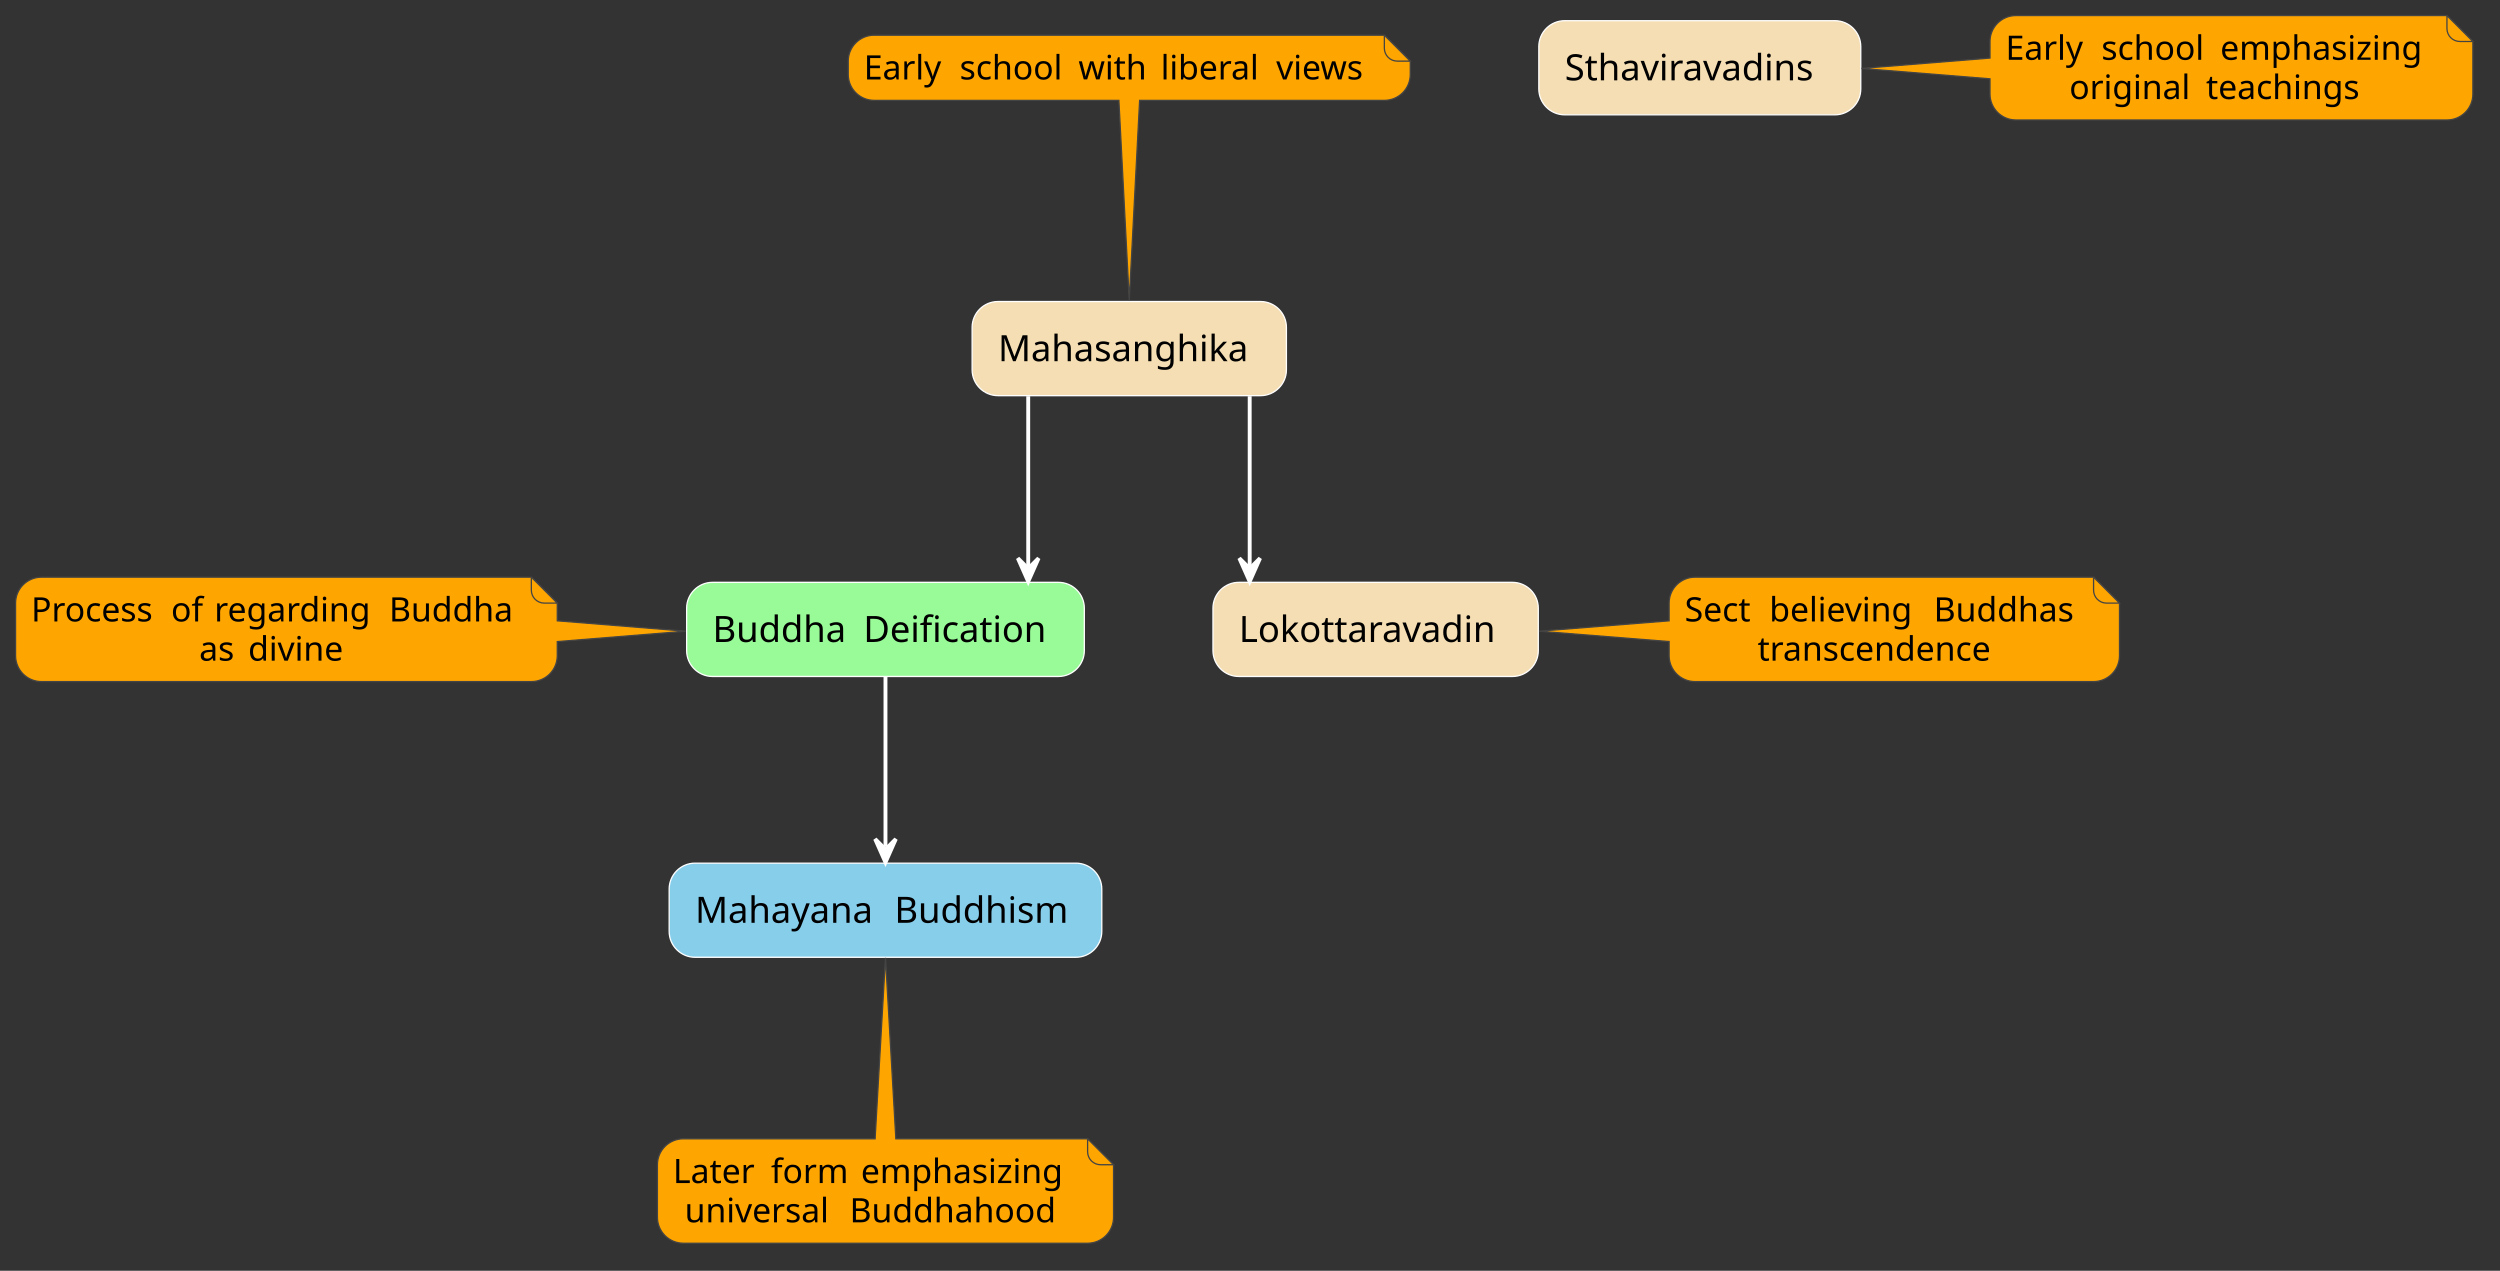
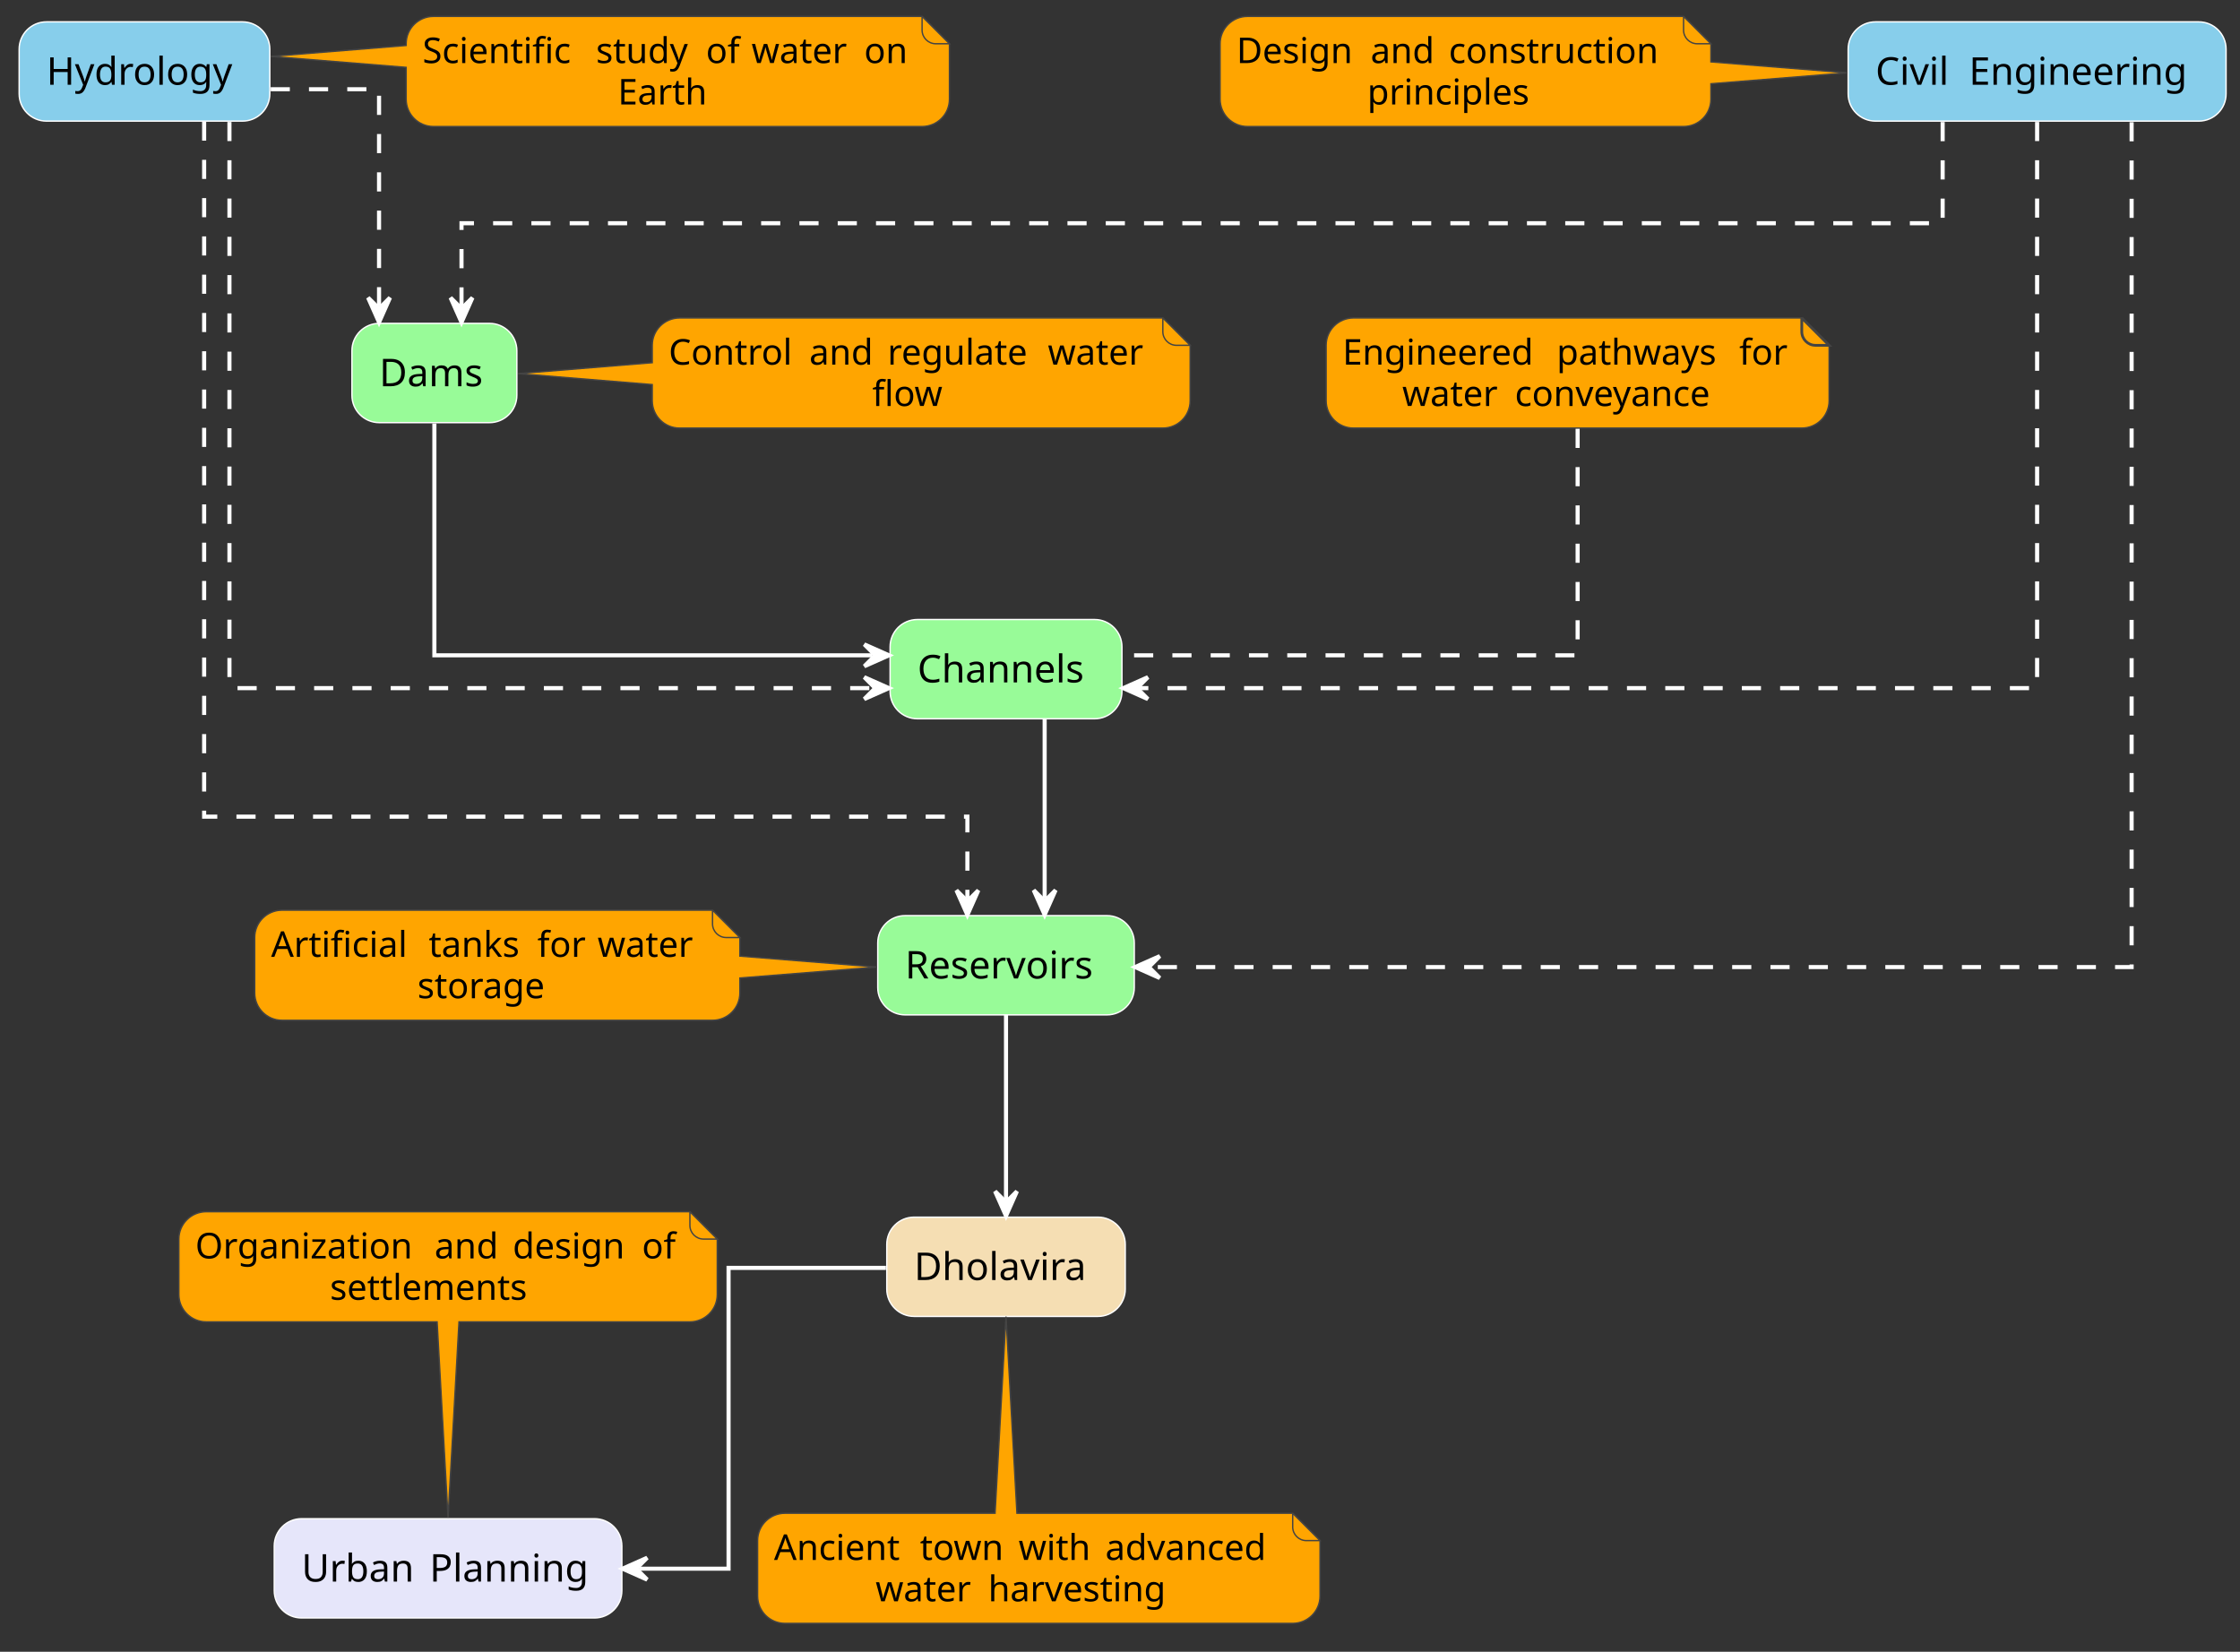
- <svg xmlns="http://www.w3.org/2000/svg" contentStyleType="text/css" data-diagram-type="CLASS" height="490px" preserveAspectRatio="none" style="width:964px;height:490px;background:#333333;" version="1.1" viewBox="0 0 964 490" width="964px" zoomAndPan="magnify">
+ <svg xmlns="http://www.w3.org/2000/svg" contentStyleType="text/css" data-diagram-type="CLASS" height="604px" preserveAspectRatio="none" style="width:819px;height:604px;background:#333333;" version="1.1" viewBox="0 0 819 604" width="819px" zoomAndPan="magnify">
  <defs />
  <g>
-     <rect fill="#333333" height="490" style="stroke:none;stroke-width:1;" width="964" x="0" y="0" />
-     <g class="entity" data-entity="Sthaviravadins" data-source-line="23" data-uid="ent0002" id="entity_Sthaviravadins">
-       <rect fill="#F5DEB3" height="36.297" rx="10" ry="10" style="stroke:#FFFFFF;stroke-width:0.5;" width="124.145" x="593.37" y="7.98" />
-       <text fill="#000000" font-family="Sans-Serif" font-size="14" lengthAdjust="spacing" textLength="104.145" x="603.37" y="30.975">Sthaviravadins</text>
+     <rect fill="#333333" height="604" style="stroke:none;stroke-width:1;" width="819" x="0" y="0" />
+     <g class="entity" data-entity="Hydrology" data-source-line="23" data-uid="ent0002" id="entity_Hydrology">
+       <rect fill="#87CEEB" height="36.297" rx="10" ry="10" style="stroke:#FFFFFF;stroke-width:0.5;" width="91.647" x="7" y="7.99" />
+       <text fill="#000000" font-family="Sans-Serif" font-size="14" lengthAdjust="spacing" textLength="71.647" x="17" y="30.985">Hydrology</text>
    </g>
-     <g class="entity" data-entity="Mahasanghika" data-source-line="24" data-uid="ent0003" id="entity_Mahasanghika">
-       <rect fill="#F5DEB3" height="36.297" rx="10" ry="10" style="stroke:#FFFFFF;stroke-width:0.5;" width="121.192" x="374.85" y="116.27" />
-       <text fill="#000000" font-family="Sans-Serif" font-size="14" lengthAdjust="spacing" textLength="101.192" x="384.85" y="139.265">Mahasanghika</text>
+     <g class="entity" data-entity="Civil Engineering" data-source-line="24" data-uid="ent0003" id="entity_Civil Engineering">
+       <rect fill="#87CEEB" height="36.297" rx="10" ry="10" style="stroke:#FFFFFF;stroke-width:0.5;" width="138.18" x="675.73" y="7.99" />
+       <text fill="#000000" font-family="Sans-Serif" font-size="14" lengthAdjust="spacing" textLength="29.73" x="685.73" y="30.985">Civil</text>
+       <text fill="#000000" font-family="Sans-Serif" font-size="14" lengthAdjust="spacing" textLength="4.45" x="715.46" y="30.985"> </text>
+       <text fill="#000000" font-family="Sans-Serif" font-size="14" lengthAdjust="spacing" textLength="84" x="719.91" y="30.985">Engineering</text>
    </g>
-     <g class="entity" data-entity="Lokottaravadin" data-source-line="25" data-uid="ent0004" id="entity_Lokottaravadin">
-       <rect fill="#F5DEB3" height="36.297" rx="10" ry="10" style="stroke:#FFFFFF;stroke-width:0.5;" width="125.444" x="467.72" y="224.55" />
-       <text fill="#000000" font-family="Sans-Serif" font-size="14" lengthAdjust="spacing" textLength="105.444" x="477.72" y="247.545">Lokottaravadin</text>
+     <g class="entity" data-entity="Dams" data-source-line="27" data-uid="ent0004" id="entity_Dams">
+       <rect fill="#98FB98" height="36.297" rx="10" ry="10" style="stroke:#FFFFFF;stroke-width:0.5;" width="60.291" x="128.68" y="118.25" />
+       <text fill="#000000" font-family="Sans-Serif" font-size="14" lengthAdjust="spacing" textLength="40.291" x="138.68" y="141.245">Dams</text>
    </g>
-     <g class="entity" data-entity="Mahayana Buddhism" data-source-line="28" data-uid="ent0005" id="entity_Mahayana Buddhism">
-       <rect fill="#87CEEB" height="36.297" rx="10" ry="10" style="stroke:#FFFFFF;stroke-width:0.5;" width="166.822" x="258.03" y="332.83" />
-       <text fill="#000000" font-family="Sans-Serif" font-size="14" lengthAdjust="spacing" textLength="72.427" x="268.03" y="355.825">Mahayana</text>
-       <text fill="#000000" font-family="Sans-Serif" font-size="14" lengthAdjust="spacing" textLength="4.45" x="340.457" y="355.825"> </text>
-       <text fill="#000000" font-family="Sans-Serif" font-size="14" lengthAdjust="spacing" textLength="69.945" x="344.907" y="355.825">Buddhism</text>
+     <g class="entity" data-entity="Channels" data-source-line="28" data-uid="ent0005" id="entity_Channels">
+       <rect fill="#98FB98" height="36.297" rx="10" ry="10" style="stroke:#FFFFFF;stroke-width:0.5;" width="84.77" x="325.44" y="226.54" />
+       <text fill="#000000" font-family="Sans-Serif" font-size="14" lengthAdjust="spacing" textLength="64.77" x="335.44" y="249.535">Channels</text>
    </g>
-     <g class="entity" data-entity="Buddha Deification" data-source-line="29" data-uid="ent0006" id="entity_Buddha Deification">
-       <rect fill="#98FB98" height="36.297" rx="10" ry="10" style="stroke:#FFFFFF;stroke-width:0.5;" width="153.349" x="264.77" y="224.55" />
-       <text fill="#000000" font-family="Sans-Serif" font-size="14" lengthAdjust="spacing" textLength="53.703" x="274.77" y="247.545">Buddha</text>
-       <text fill="#000000" font-family="Sans-Serif" font-size="14" lengthAdjust="spacing" textLength="4.45" x="328.473" y="247.545"> </text>
-       <text fill="#000000" font-family="Sans-Serif" font-size="14" lengthAdjust="spacing" textLength="75.195" x="332.923" y="247.545">Deification</text>
+     <g class="entity" data-entity="Reservoirs" data-source-line="29" data-uid="ent0006" id="entity_Reservoirs">
+       <rect fill="#98FB98" height="36.297" rx="10" ry="10" style="stroke:#FFFFFF;stroke-width:0.5;" width="93.794" x="320.93" y="334.82" />
+       <text fill="#000000" font-family="Sans-Serif" font-size="14" lengthAdjust="spacing" textLength="73.794" x="330.93" y="357.815">Reservoirs</text>
    </g>
-     <g class="entity" data-entity="GMN10" data-source-line="39" data-uid="ent0011" id="entity_GMN10">
-       <path d="M327.08,23.57 L327.08,28.703 A10,10 0 0 0 337.08,38.703 L431.44,38.703 L435.44,115.79 L439.44,38.703 L533.804,38.703 A10,10 0 0 0 543.804,28.703 L543.804,23.57 L533.804,13.57 L337.08,13.57 A10,10 0 0 0 327.08,23.57" fill="#FFA500" style="stroke:#444444;stroke-width:0.5;" />
-       <path d="M533.804,13.57 L533.804,18.57 A5,5 0 0 0 538.804,23.57 L543.804,23.57 L533.804,13.57" fill="#FFA500" style="stroke:#444444;stroke-width:0.5;" />
-       <text fill="#000000" font-family="Sans-Serif" font-size="13" lengthAdjust="spacing" textLength="32.83" x="333.08" y="30.637">Early</text>
-       <text fill="#000000" font-family="Sans-Serif" font-size="13" lengthAdjust="spacing" textLength="4.132" x="365.91" y="30.637"> </text>
-       <text fill="#000000" font-family="Sans-Serif" font-size="13" lengthAdjust="spacing" textLength="41.679" x="370.042" y="30.637">school</text>
-       <text fill="#000000" font-family="Sans-Serif" font-size="13" lengthAdjust="spacing" textLength="4.132" x="411.721" y="30.637"> </text>
-       <text fill="#000000" font-family="Sans-Serif" font-size="13" lengthAdjust="spacing" textLength="27.581" x="415.853" y="30.637">with</text>
-       <text fill="#000000" font-family="Sans-Serif" font-size="13" lengthAdjust="spacing" textLength="4.132" x="443.434" y="30.637"> </text>
-       <text fill="#000000" font-family="Sans-Serif" font-size="13" lengthAdjust="spacing" textLength="40.397" x="447.566" y="30.637">liberal</text>
-       <text fill="#000000" font-family="Sans-Serif" font-size="13" lengthAdjust="spacing" textLength="4.132" x="487.963" y="30.637"> </text>
-       <text fill="#000000" font-family="Sans-Serif" font-size="13" lengthAdjust="spacing" textLength="36.709" x="492.095" y="30.637">views</text>
+     <g class="entity" data-entity="Dholavira" data-source-line="32" data-uid="ent0007" id="entity_Dholavira">
+       <rect fill="#F5DEB3" height="36.297" rx="10" ry="10" style="stroke:#FFFFFF;stroke-width:0.5;" width="87.197" x="324.23" y="445.08" />
+       <text fill="#000000" font-family="Sans-Serif" font-size="14" lengthAdjust="spacing" textLength="67.197" x="334.23" y="468.075">Dholavira</text>
    </g>
-     <g class="entity" data-entity="GMN13" data-source-line="43" data-uid="ent0014" id="entity_GMN13">
-       <path d="M643.61,232.56 L643.61,239.39 L593.45,243.39 L643.61,247.39 L643.61,252.826 A10,10 0 0 0 653.61,262.826 L807.278,262.826 A10,10 0 0 0 817.278,252.826 L817.278,232.56 L807.278,222.56 L653.61,222.56 A10,10 0 0 0 643.61,232.56" fill="#FFA500" style="stroke:#444444;stroke-width:0.5;" />
-       <path d="M807.278,222.56 L807.278,227.56 A5,5 0 0 0 812.278,232.56 L817.278,232.56 L807.278,222.56" fill="#FFA500" style="stroke:#444444;stroke-width:0.5;" />
-       <text fill="#000000" font-family="Sans-Serif" font-size="13" lengthAdjust="spacing" textLength="28.495" x="649.61" y="239.627">Sect</text>
-       <text fill="#000000" font-family="Sans-Serif" font-size="13" lengthAdjust="spacing" textLength="4.132" x="678.105" y="239.627"> </text>
-       <text fill="#000000" font-family="Sans-Serif" font-size="13" lengthAdjust="spacing" textLength="59.268" x="682.237" y="239.627">believing</text>
-       <text fill="#000000" font-family="Sans-Serif" font-size="13" lengthAdjust="spacing" textLength="4.132" x="741.505" y="239.627"> </text>
-       <text fill="#000000" font-family="Sans-Serif" font-size="13" lengthAdjust="spacing" textLength="56.64" x="745.637" y="239.627">Buddhas</text>
-       <text fill="#000000" font-family="Sans-Serif" font-size="13" lengthAdjust="spacing" textLength="96.44" x="677.724" y="254.76">transcendence</text>
+     <g class="entity" data-entity="Urban Planning" data-source-line="35" data-uid="ent0008" id="entity_Urban Planning">
+       <rect fill="#E6E6FA" height="36.297" rx="10" ry="10" style="stroke:#FFFFFF;stroke-width:0.5;" width="127.099" x="100.27" y="555.35" />
+       <text fill="#000000" font-family="Sans-Serif" font-size="14" lengthAdjust="spacing" textLength="42.342" x="110.27" y="578.345">Urban</text>
+       <text fill="#000000" font-family="Sans-Serif" font-size="14" lengthAdjust="spacing" textLength="4.45" x="152.612" y="578.345"> </text>
+       <text fill="#000000" font-family="Sans-Serif" font-size="14" lengthAdjust="spacing" textLength="60.307" x="157.062" y="578.345">Planning</text>
    </g>
-     <g class="entity" data-entity="GMN16" data-source-line="47" data-uid="ent0017" id="entity_GMN16">
-       <path d="M6,232.56 L6,252.826 A10,10 0 0 0 16,262.826 L204.884,262.826 A10,10 0 0 0 214.884,252.826 L214.884,247.39 L264.42,243.39 L214.884,239.39 L214.884,232.56 L204.884,222.56 L16,222.56 A10,10 0 0 0 6,232.56" fill="#FFA500" style="stroke:#444444;stroke-width:0.5;" />
-       <path d="M204.884,222.56 L204.884,227.56 A5,5 0 0 0 209.884,232.56 L214.884,232.56 L204.884,222.56" fill="#FFA500" style="stroke:#444444;stroke-width:0.5;" />
-       <text fill="#000000" font-family="Sans-Serif" font-size="13" lengthAdjust="spacing" textLength="49.829" x="12" y="239.627">Process</text>
-       <text fill="#000000" font-family="Sans-Serif" font-size="13" lengthAdjust="spacing" textLength="4.132" x="61.829" y="239.627"> </text>
-       <text fill="#000000" font-family="Sans-Serif" font-size="13" lengthAdjust="spacing" textLength="12.53" x="65.961" y="239.627">of</text>
-       <text fill="#000000" font-family="Sans-Serif" font-size="13" lengthAdjust="spacing" textLength="4.132" x="78.492" y="239.627"> </text>
-       <text fill="#000000" font-family="Sans-Serif" font-size="13" lengthAdjust="spacing" textLength="63.261" x="82.624" y="239.627">regarding</text>
-       <text fill="#000000" font-family="Sans-Serif" font-size="13" lengthAdjust="spacing" textLength="4.132" x="145.885" y="239.627"> </text>
-       <text fill="#000000" font-family="Sans-Serif" font-size="13" lengthAdjust="spacing" textLength="49.867" x="150.017" y="239.627">Buddha</text>
-       <text fill="#000000" font-family="Sans-Serif" font-size="13" lengthAdjust="spacing" textLength="14.739" x="76.803" y="254.76">as</text>
-       <text fill="#000000" font-family="Sans-Serif" font-size="13" lengthAdjust="spacing" textLength="4.132" x="91.543" y="254.76"> </text>
-       <text fill="#000000" font-family="Sans-Serif" font-size="13" lengthAdjust="spacing" textLength="39.406" x="95.675" y="254.76">divine</text>
+     <g class="entity" data-entity="GMN19" data-source-line="53" data-uid="ent0020" id="entity_GMN19">
+       <path d="M238.48,126.27 L238.48,132.63 L189.42,136.63 L238.48,140.63 L238.48,146.536 A10,10 0 0 0 248.48,156.536 L425.158,156.536 A10,10 0 0 0 435.158,146.536 L435.158,126.27 L425.158,116.27 L248.48,116.27 A10,10 0 0 0 238.48,126.27" fill="#FFA500" style="stroke:#444444;stroke-width:0.5;" />
+       <path d="M425.158,116.27 L425.158,121.27 A5,5 0 0 0 430.158,126.27 L435.158,126.27 L425.158,116.27" fill="#FFA500" style="stroke:#444444;stroke-width:0.5;" />
+       <text fill="#000000" font-family="Sans-Serif" font-size="13" lengthAdjust="spacing" textLength="47.277" x="244.48" y="133.337">Control</text>
+       <text fill="#000000" font-family="Sans-Serif" font-size="13" lengthAdjust="spacing" textLength="4.132" x="291.757" y="133.337"> </text>
+       <text fill="#000000" font-family="Sans-Serif" font-size="13" lengthAdjust="spacing" textLength="24.457" x="295.89" y="133.337">and</text>
+       <text fill="#000000" font-family="Sans-Serif" font-size="13" lengthAdjust="spacing" textLength="4.132" x="320.347" y="133.337"> </text>
+       <text fill="#000000" font-family="Sans-Serif" font-size="13" lengthAdjust="spacing" textLength="54.507" x="324.479" y="133.337">regulate</text>
+       <text fill="#000000" font-family="Sans-Serif" font-size="13" lengthAdjust="spacing" textLength="4.132" x="378.987" y="133.337"> </text>
+       <text fill="#000000" font-family="Sans-Serif" font-size="13" lengthAdjust="spacing" textLength="37.039" x="383.119" y="133.337">water</text>
+       <text fill="#000000" font-family="Sans-Serif" font-size="13" lengthAdjust="spacing" textLength="26.774" x="318.932" y="148.47">flow</text>
    </g>
-     <g class="entity" data-entity="GMN19" data-source-line="51" data-uid="ent0020" id="entity_GMN19">
-       <path d="M253.5,449.12 L253.5,469.386 A10,10 0 0 0 263.5,479.386 L419.383,479.386 A10,10 0 0 0 429.383,469.386 L429.383,449.12 L419.383,439.12 L345.44,439.12 L341.44,369.34 L337.44,439.12 L263.5,439.12 A10,10 0 0 0 253.5,449.12" fill="#FFA500" style="stroke:#444444;stroke-width:0.5;" />
-       <path d="M419.383,439.12 L419.383,444.12 A5,5 0 0 0 424.383,449.12 L429.383,449.12 L419.383,439.12" fill="#FFA500" style="stroke:#444444;stroke-width:0.5;" />
-       <text fill="#000000" font-family="Sans-Serif" font-size="13" lengthAdjust="spacing" textLength="33.649" x="259.5" y="456.187">Later</text>
-       <text fill="#000000" font-family="Sans-Serif" font-size="13" lengthAdjust="spacing" textLength="4.132" x="293.149" y="456.187"> </text>
-       <text fill="#000000" font-family="Sans-Serif" font-size="13" lengthAdjust="spacing" textLength="30.539" x="297.281" y="456.187">form</text>
-       <text fill="#000000" font-family="Sans-Serif" font-size="13" lengthAdjust="spacing" textLength="4.132" x="327.82" y="456.187"> </text>
-       <text fill="#000000" font-family="Sans-Serif" font-size="13" lengthAdjust="spacing" textLength="82.431" x="331.952" y="456.187">emphasizing</text>
-       <text fill="#000000" font-family="Sans-Serif" font-size="13" lengthAdjust="spacing" textLength="59.477" x="264.004" y="471.32">universal</text>
-       <text fill="#000000" font-family="Sans-Serif" font-size="13" lengthAdjust="spacing" textLength="4.132" x="323.481" y="471.32"> </text>
-       <text fill="#000000" font-family="Sans-Serif" font-size="13" lengthAdjust="spacing" textLength="82.266" x="327.613" y="471.32">Buddhahood</text>
+     <g class="entity" data-entity="GMN22" data-source-line="57" data-uid="ent0023" id="entity_GMN22">
+       <path d="M484.87,126.27 L484.87,146.536 A10,10 0 0 0 494.87,156.536 L658.776,156.536 A10,10 0 0 0 668.776,146.536 L668.776,126.27 L658.776,116.27 L494.87,116.27 A10,10 0 0 0 484.87,126.27" fill="#FFA500" style="stroke:#444444;stroke-width:0.5;" />
+       <path d="M658.776,116.27 L658.776,121.27 A5,5 0 0 0 663.776,126.27 L668.776,126.27 L658.776,116.27" fill="#FFA500" style="stroke:#444444;stroke-width:1;" />
+       <text fill="#000000" font-family="Sans-Serif" font-size="13" lengthAdjust="spacing" textLength="74.147" x="490.87" y="133.337">Engineered</text>
+       <text fill="#000000" font-family="Sans-Serif" font-size="13" lengthAdjust="spacing" textLength="4.132" x="565.017" y="133.337"> </text>
+       <text fill="#000000" font-family="Sans-Serif" font-size="13" lengthAdjust="spacing" textLength="62.62" x="569.149" y="133.337">pathways</text>
+       <text fill="#000000" font-family="Sans-Serif" font-size="13" lengthAdjust="spacing" textLength="4.132" x="631.769" y="133.337"> </text>
+       <text fill="#000000" font-family="Sans-Serif" font-size="13" lengthAdjust="spacing" textLength="17.875" x="635.901" y="133.337">for</text>
+       <text fill="#000000" font-family="Sans-Serif" font-size="13" lengthAdjust="spacing" textLength="37.039" x="512.7" y="148.47">water</text>
+       <text fill="#000000" font-family="Sans-Serif" font-size="13" lengthAdjust="spacing" textLength="4.132" x="549.738" y="148.47"> </text>
+       <text fill="#000000" font-family="Sans-Serif" font-size="13" lengthAdjust="spacing" textLength="78.076" x="553.87" y="148.47">conveyance</text>
    </g>
-     <g class="entity" data-entity="GMN22" data-source-line="55" data-uid="ent0023" id="entity_GMN22">
-       <path d="M767.34,16 L767.34,22.39 L717.78,26.39 L767.34,30.39 L767.34,36.266 A10,10 0 0 0 777.34,46.266 L943.544,46.266 A10,10 0 0 0 953.544,36.266 L953.544,16 L943.544,6 L777.34,6 A10,10 0 0 0 767.34,16" fill="#FFA500" style="stroke:#444444;stroke-width:0.5;" />
-       <path d="M943.544,6 L943.544,11 A5,5 0 0 0 948.544,16 L953.544,16 L943.544,6" fill="#FFA500" style="stroke:#444444;stroke-width:0.5;" />
-       <text fill="#000000" font-family="Sans-Serif" font-size="13" lengthAdjust="spacing" textLength="32.83" x="773.34" y="23.067">Early</text>
-       <text fill="#000000" font-family="Sans-Serif" font-size="13" lengthAdjust="spacing" textLength="4.132" x="806.17" y="23.067"> </text>
-       <text fill="#000000" font-family="Sans-Serif" font-size="13" lengthAdjust="spacing" textLength="41.679" x="810.302" y="23.067">school</text>
-       <text fill="#000000" font-family="Sans-Serif" font-size="13" lengthAdjust="spacing" textLength="4.132" x="851.981" y="23.067"> </text>
-       <text fill="#000000" font-family="Sans-Serif" font-size="13" lengthAdjust="spacing" textLength="82.431" x="856.113" y="23.067">emphasizing</text>
-       <text fill="#000000" font-family="Sans-Serif" font-size="13" lengthAdjust="spacing" textLength="48.591" x="797.918" y="38.2">original</text>
-       <text fill="#000000" font-family="Sans-Serif" font-size="13" lengthAdjust="spacing" textLength="4.132" x="846.509" y="38.2"> </text>
-       <text fill="#000000" font-family="Sans-Serif" font-size="13" lengthAdjust="spacing" textLength="63.324" x="850.642" y="38.2">teachings</text>
+     <g class="entity" data-entity="GMN25" data-source-line="61" data-uid="ent0026" id="entity_GMN25">
+       <path d="M93.13,342.83 L93.13,363.096 A10,10 0 0 0 103.13,373.096 L260.517,373.096 A10,10 0 0 0 270.517,363.096 L270.517,357.63 L320.66,353.63 L270.517,349.63 L270.517,342.83 L260.517,332.83 L103.13,332.83 A10,10 0 0 0 93.13,342.83" fill="#FFA500" style="stroke:#444444;stroke-width:0.5;" />
+       <path d="M260.517,332.83 L260.517,337.83 A5,5 0 0 0 265.517,342.83 L270.517,342.83 L260.517,332.83" fill="#FFA500" style="stroke:#444444;stroke-width:0.5;" />
+       <text fill="#000000" font-family="Sans-Serif" font-size="13" lengthAdjust="spacing" textLength="53.473" x="99.13" y="349.897">Artificial</text>
+       <text fill="#000000" font-family="Sans-Serif" font-size="13" lengthAdjust="spacing" textLength="4.132" x="152.603" y="349.897"> </text>
+       <text fill="#000000" font-family="Sans-Serif" font-size="13" lengthAdjust="spacing" textLength="35.604" x="156.735" y="349.897">tanks</text>
+       <text fill="#000000" font-family="Sans-Serif" font-size="13" lengthAdjust="spacing" textLength="4.132" x="192.339" y="349.897"> </text>
+       <text fill="#000000" font-family="Sans-Serif" font-size="13" lengthAdjust="spacing" textLength="17.875" x="196.471" y="349.897">for</text>
+       <text fill="#000000" font-family="Sans-Serif" font-size="13" lengthAdjust="spacing" textLength="4.132" x="214.346" y="349.897"> </text>
+       <text fill="#000000" font-family="Sans-Serif" font-size="13" lengthAdjust="spacing" textLength="37.039" x="218.479" y="349.897">water</text>
+       <text fill="#000000" font-family="Sans-Serif" font-size="13" lengthAdjust="spacing" textLength="49.385" x="152.631" y="365.03">storage</text>
    </g>
-     <g class="link" data-entity-1="Mahasanghika" data-entity-2="Lokottaravadin" data-source-line="32" data-uid="lnk7" id="link_Mahasanghika_Lokottaravadin">
-       <path codeLine="32" d="M481.88,152.78 C481.88,172.69 481.88,198.29 481.88,218.24" fill="none" id="Mahasanghika-to-Lokottaravadin" style="stroke:#FFFFFF;stroke-width:1.5;" />
-       <polygon fill="#FFFFFF" points="481.88,224.24,485.88,215.24,481.88,219.24,477.88,215.24,481.88,224.24" style="stroke:#FFFFFF;stroke-width:1.5;" />
+     <g class="entity" data-entity="GMN28" data-source-line="65" data-uid="ent0029" id="entity_GMN28">
+       <path d="M277,563.36 L277,583.626 A10,10 0 0 0 287,593.626 L472.641,593.626 A10,10 0 0 0 482.641,583.626 L482.641,563.36 L472.641,553.36 L371.82,553.36 L367.82,481.44 L363.82,553.36 L287,553.36 A10,10 0 0 0 277,563.36" fill="#FFA500" style="stroke:#444444;stroke-width:0.5;" />
+       <path d="M472.641,553.36 L472.641,558.36 A5,5 0 0 0 477.641,563.36 L482.641,563.36 L472.641,553.36" fill="#FFA500" style="stroke:#444444;stroke-width:0.5;" />
+       <text fill="#000000" font-family="Sans-Serif" font-size="13" lengthAdjust="spacing" textLength="49.226" x="283" y="570.427">Ancient</text>
+       <text fill="#000000" font-family="Sans-Serif" font-size="13" lengthAdjust="spacing" textLength="4.132" x="332.226" y="570.427"> </text>
+       <text fill="#000000" font-family="Sans-Serif" font-size="13" lengthAdjust="spacing" textLength="31.922" x="336.358" y="570.427">town</text>
+       <text fill="#000000" font-family="Sans-Serif" font-size="13" lengthAdjust="spacing" textLength="4.132" x="368.281" y="570.427"> </text>
+       <text fill="#000000" font-family="Sans-Serif" font-size="13" lengthAdjust="spacing" textLength="27.581" x="372.413" y="570.427">with</text>
+       <text fill="#000000" font-family="Sans-Serif" font-size="13" lengthAdjust="spacing" textLength="4.132" x="399.994" y="570.427"> </text>
+       <text fill="#000000" font-family="Sans-Serif" font-size="13" lengthAdjust="spacing" textLength="63.515" x="404.126" y="570.427">advanced</text>
+       <text fill="#000000" font-family="Sans-Serif" font-size="13" lengthAdjust="spacing" textLength="37.039" x="320.127" y="585.56">water</text>
+       <text fill="#000000" font-family="Sans-Serif" font-size="13" lengthAdjust="spacing" textLength="4.132" x="357.166" y="585.56"> </text>
+       <text fill="#000000" font-family="Sans-Serif" font-size="13" lengthAdjust="spacing" textLength="69.215" x="361.298" y="585.56">harvesting</text>
    </g>
-     <g class="link" data-entity-1="Mahasanghika" data-entity-2="Buddha Deification" data-source-line="33" data-uid="lnk8" id="link_Mahasanghika_Buddha Deification">
-       <path codeLine="33" d="M396.48,152.78 C396.48,172.69 396.48,198.29 396.48,218.24" fill="none" id="Mahasanghika-to-Buddha Deification" style="stroke:#FFFFFF;stroke-width:1.5;" />
-       <polygon fill="#FFFFFF" points="396.48,224.24,400.48,215.24,396.48,219.24,392.48,215.24,396.48,224.24" style="stroke:#FFFFFF;stroke-width:1.5;" />
+     <g class="entity" data-entity="GMN31" data-source-line="69" data-uid="ent0032" id="entity_GMN31">
+       <path d="M148.5,16 L148.5,16.63 L99.04,20.63 L148.5,24.63 L148.5,36.266 A10,10 0 0 0 158.5,46.266 L337.139,46.266 A10,10 0 0 0 347.139,36.266 L347.139,16 L337.139,6 L158.5,6 A10,10 0 0 0 148.5,16" fill="#FFA500" style="stroke:#444444;stroke-width:0.5;" />
+       <path d="M337.139,6 L337.139,11 A5,5 0 0 0 342.139,16 L347.139,16 L337.139,6" fill="#FFA500" style="stroke:#444444;stroke-width:0.5;" />
+       <text fill="#000000" font-family="Sans-Serif" font-size="13" lengthAdjust="spacing" textLength="59.294" x="154.5" y="23.067">Scientific</text>
+       <text fill="#000000" font-family="Sans-Serif" font-size="13" lengthAdjust="spacing" textLength="4.132" x="213.793" y="23.067"> </text>
+       <text fill="#000000" font-family="Sans-Serif" font-size="13" lengthAdjust="spacing" textLength="36.055" x="217.926" y="23.067">study</text>
+       <text fill="#000000" font-family="Sans-Serif" font-size="13" lengthAdjust="spacing" textLength="4.132" x="253.981" y="23.067"> </text>
+       <text fill="#000000" font-family="Sans-Serif" font-size="13" lengthAdjust="spacing" textLength="12.53" x="258.113" y="23.067">of</text>
+       <text fill="#000000" font-family="Sans-Serif" font-size="13" lengthAdjust="spacing" textLength="4.132" x="270.643" y="23.067"> </text>
+       <text fill="#000000" font-family="Sans-Serif" font-size="13" lengthAdjust="spacing" textLength="37.039" x="274.775" y="23.067">water</text>
+       <text fill="#000000" font-family="Sans-Serif" font-size="13" lengthAdjust="spacing" textLength="4.132" x="311.814" y="23.067"> </text>
+       <text fill="#000000" font-family="Sans-Serif" font-size="13" lengthAdjust="spacing" textLength="16.193" x="315.946" y="23.067">on</text>
+       <text fill="#000000" font-family="Sans-Serif" font-size="13" lengthAdjust="spacing" textLength="34.861" x="225.889" y="38.2">Earth</text>
    </g>
-     <g class="link" data-entity-1="Buddha Deification" data-entity-2="Mahayana Buddhism" data-source-line="34" data-uid="lnk9" id="link_Buddha Deification_Mahayana Buddhism">
-       <path codeLine="34" d="M341.44,261.06 C341.44,280.97 341.44,306.57 341.44,326.52" fill="none" id="Buddha Deification-to-Mahayana Buddhism" style="stroke:#FFFFFF;stroke-width:1.5;" />
-       <polygon fill="#FFFFFF" points="341.44,332.52,345.44,323.52,341.44,327.52,337.44,323.52,341.44,332.52" style="stroke:#FFFFFF;stroke-width:1.5;" />
+     <g class="entity" data-entity="GMN34" data-source-line="73" data-uid="ent0035" id="entity_GMN34">
+       <path d="M446.1,16 L446.1,36.266 A10,10 0 0 0 456.1,46.266 L615.55,46.266 A10,10 0 0 0 625.55,36.266 L625.55,30.63 L675.45,26.63 L625.55,22.63 L625.55,16 L615.55,6 L456.1,6 A10,10 0 0 0 446.1,16" fill="#FFA500" style="stroke:#444444;stroke-width:0.5;" />
+       <path d="M615.55,6 L615.55,11 A5,5 0 0 0 620.55,16 L625.55,16 L615.55,6" fill="#FFA500" style="stroke:#444444;stroke-width:0.5;" />
+       <text fill="#000000" font-family="Sans-Serif" font-size="13" lengthAdjust="spacing" textLength="44.884" x="452.1" y="23.067">Design</text>
+       <text fill="#000000" font-family="Sans-Serif" font-size="13" lengthAdjust="spacing" textLength="4.132" x="496.984" y="23.067"> </text>
+       <text fill="#000000" font-family="Sans-Serif" font-size="13" lengthAdjust="spacing" textLength="24.457" x="501.117" y="23.067">and</text>
+       <text fill="#000000" font-family="Sans-Serif" font-size="13" lengthAdjust="spacing" textLength="4.132" x="525.574" y="23.067"> </text>
+       <text fill="#000000" font-family="Sans-Serif" font-size="13" lengthAdjust="spacing" textLength="80.844" x="529.706" y="23.067">construction</text>
+       <text fill="#000000" font-family="Sans-Serif" font-size="13" lengthAdjust="spacing" textLength="62.842" x="499.904" y="38.2">principles</text>
+     </g>
+     <g class="entity" data-entity="GMN37" data-source-line="77" data-uid="ent0038" id="entity_GMN37">
+       <path d="M65.4,453.1 L65.4,473.366 A10,10 0 0 0 75.4,483.366 L159.82,483.366 L163.82,554.96 L167.82,483.366 L252.249,483.366 A10,10 0 0 0 262.249,473.366 L262.249,453.1 L252.249,443.1 L75.4,443.1 A10,10 0 0 0 65.4,453.1" fill="#FFA500" style="stroke:#444444;stroke-width:0.5;" />
+       <path d="M252.249,443.1 L252.249,448.1 A5,5 0 0 0 257.249,453.1 L262.249,453.1 L252.249,443.1" fill="#FFA500" style="stroke:#444444;stroke-width:0.5;" />
+       <text fill="#000000" font-family="Sans-Serif" font-size="13" lengthAdjust="spacing" textLength="83.338" x="71.4" y="460.167">Organization</text>
+       <text fill="#000000" font-family="Sans-Serif" font-size="13" lengthAdjust="spacing" textLength="4.132" x="154.738" y="460.167"> </text>
+       <text fill="#000000" font-family="Sans-Serif" font-size="13" lengthAdjust="spacing" textLength="24.457" x="158.871" y="460.167">and</text>
+       <text fill="#000000" font-family="Sans-Serif" font-size="13" lengthAdjust="spacing" textLength="4.132" x="183.328" y="460.167"> </text>
+       <text fill="#000000" font-family="Sans-Serif" font-size="13" lengthAdjust="spacing" textLength="43.126" x="187.46" y="460.167">design</text>
+       <text fill="#000000" font-family="Sans-Serif" font-size="13" lengthAdjust="spacing" textLength="4.132" x="230.587" y="460.167"> </text>
+       <text fill="#000000" font-family="Sans-Serif" font-size="13" lengthAdjust="spacing" textLength="12.53" x="234.719" y="460.167">of</text>
+       <text fill="#000000" font-family="Sans-Serif" font-size="13" lengthAdjust="spacing" textLength="77.346" x="120.651" y="475.3">settlements</text>
+     </g>
+     <g class="link" data-entity-1="Dams" data-entity-2="Channels" data-source-line="38" data-uid="lnk9" id="link_Dams_Channels">
+       <path codeLine="38" d="M158.82,154.86 C158.82,184.55 158.82,239.63 158.82,239.63 C158.82,239.63 257.88,239.63 319.03,239.63" fill="none" id="Dams-to-Channels" style="stroke:#FFFFFF;stroke-width:1.5;" />
+       <polygon fill="#FFFFFF" points="325.03,239.63,316.03,235.63,320.03,239.63,316.03,243.63,325.03,239.63" style="stroke:#FFFFFF;stroke-width:1.5;" />
+     </g>
+     <g class="link" data-entity-1="Channels" data-entity-2="Reservoirs" data-source-line="39" data-uid="lnk10" id="link_Channels_Reservoirs">
+       <path codeLine="39" d="M381.95,263.05 C381.95,282.96 381.95,308.56 381.95,328.51" fill="none" id="Channels-to-Reservoirs" style="stroke:#FFFFFF;stroke-width:1.5;" />
+       <polygon fill="#FFFFFF" points="381.95,334.51,385.95,325.51,381.95,329.51,377.95,325.51,381.95,334.51" style="stroke:#FFFFFF;stroke-width:1.5;" />
+     </g>
+     <g class="link" data-entity-1="Reservoirs" data-entity-2="Dholavira" data-source-line="40" data-uid="lnk11" id="link_Reservoirs_Dholavira">
+       <path codeLine="40" d="M367.82,371.17 C367.82,391.48 367.82,418.16 367.82,438.63" fill="none" id="Reservoirs-to-Dholavira" style="stroke:#FFFFFF;stroke-width:1.5;" />
+       <polygon fill="#FFFFFF" points="367.82,444.63,371.82,435.63,367.82,439.63,363.82,435.63,367.82,444.63" style="stroke:#FFFFFF;stroke-width:1.5;" />
+     </g>
+     <g class="link" data-entity-1="Dholavira" data-entity-2="Urban Planning" data-source-line="41" data-uid="lnk12" id="link_Dholavira_Urban Planning">
+       <path codeLine="41" d="M323.92,463.63 C296.5,463.63 266.38,463.63 266.38,463.63 C266.38,463.63 266.38,573.63 266.38,573.63 C266.38,573.63 254.47,573.63 233.61,573.63" fill="none" id="Dholavira-to-Urban Planning" style="stroke:#FFFFFF;stroke-width:1.5;" />
+       <polygon fill="#FFFFFF" points="227.61,573.63,236.61,577.63,232.61,573.63,236.61,569.63,227.61,573.63" style="stroke:#FFFFFF;stroke-width:1.5;" />
+     </g>
+     <g class="link" data-entity-1="Hydrology" data-entity-2="Dams" data-source-line="43" data-uid="lnk13" id="link_Hydrology_Dams">
+       <path codeLine="43" d="M98.97,32.63 C119.27,32.63 138.59,32.63 138.59,32.63 C138.59,32.63 138.59,82 138.59,111.85" fill="none" id="Hydrology-to-Dams" style="stroke:#FFFFFF;stroke-width:1.5;stroke-dasharray:7.0,7.0;" />
+       <polygon fill="#FFFFFF" points="138.59,117.85,142.59,108.85,138.59,112.85,134.59,108.85,138.59,117.85" style="stroke:#FFFFFF;stroke-width:1.5;" />
+     </g>
+     <g class="link" data-entity-1="Hydrology" data-entity-2="Channels" data-source-line="44" data-uid="lnk14" id="link_Hydrology_Channels">
+       <path codeLine="44" d="M83.89,44.59 C83.89,98.44 83.89,251.63 83.89,251.63 C83.89,251.63 239.69,251.63 319.01,251.63" fill="none" id="Hydrology-to-Channels" style="stroke:#FFFFFF;stroke-width:1.5;stroke-dasharray:7.0,7.0;" />
+       <polygon fill="#FFFFFF" points="325.01,251.63,316.01,247.63,320.01,251.63,316.01,255.63,325.01,251.63" style="stroke:#FFFFFF;stroke-width:1.5;" />
+     </g>
+     <g class="link" data-entity-1="Hydrology" data-entity-2="Reservoirs" data-source-line="45" data-uid="lnk15" id="link_Hydrology_Reservoirs">
+       <path codeLine="45" d="M74.64,44.44 C74.64,105.54 74.64,298.63 74.64,298.63 C74.64,298.63 353.7,298.63 353.7,298.63 C353.7,298.63 353.7,312.81 353.7,328.57" fill="none" id="Hydrology-to-Reservoirs" style="stroke:#FFFFFF;stroke-width:1.5;stroke-dasharray:7.0,7.0;" />
+       <polygon fill="#FFFFFF" points="353.7,334.57,357.7,325.57,353.7,329.57,349.7,325.57,353.7,334.57" style="stroke:#FFFFFF;stroke-width:1.5;" />
+     </g>
+     <g class="link" data-entity-1="Civil Engineering" data-entity-2="Dams" data-source-line="47" data-uid="lnk16" id="link_Civil Engineering_Dams">
+       <path codeLine="47" d="M710.28,44.62 C710.28,60.76 710.28,81.63 710.28,81.63 C710.28,81.63 168.74,81.63 168.74,81.63 C168.74,81.63 168.74,95.97 168.74,111.86" fill="none" id="Civil Engineering-to-Dams" style="stroke:#FFFFFF;stroke-width:1.5;stroke-dasharray:7.0,7.0;" />
+       <polygon fill="#FFFFFF" points="168.74,117.86,172.74,108.86,168.74,112.86,164.74,108.86,168.74,117.86" style="stroke:#FFFFFF;stroke-width:1.5;" />
+     </g>
+     <g class="link" data-entity-1="Civil Engineering" data-entity-2="Channels" data-source-line="48" data-uid="lnk17" id="link_Civil Engineering_Channels">
+       <path codeLine="48" d="M744.82,44.59 C744.82,98.44 744.82,251.63 744.82,251.63 C744.82,251.63 515.51,251.63 416.7,251.63" fill="none" id="Civil Engineering-to-Channels" style="stroke:#FFFFFF;stroke-width:1.5;stroke-dasharray:7.0,7.0;" />
+       <polygon fill="#FFFFFF" points="410.7,251.63,419.7,255.63,415.7,251.63,419.7,247.63,410.7,251.63" style="stroke:#FFFFFF;stroke-width:1.5;" />
+     </g>
+     <g class="link" data-entity-1="Civil Engineering" data-entity-2="Reservoirs" data-source-line="49" data-uid="lnk18" id="link_Civil Engineering_Reservoirs">
+       <path codeLine="49" d="M779.37,44.68 C779.37,113.96 779.37,353.63 779.37,353.63 C779.37,353.63 529.13,353.63 421.03,353.63" fill="none" id="Civil Engineering-to-Reservoirs" style="stroke:#FFFFFF;stroke-width:1.5;stroke-dasharray:7.0,7.0;" />
+       <polygon fill="#FFFFFF" points="415.03,353.63,424.03,357.63,420.03,353.63,424.03,349.63,415.03,353.63" style="stroke:#FFFFFF;stroke-width:1.5;" />
+     </g>
+     <g class="link" data-entity-1="GMN22" data-entity-2="Channels" data-source-line="57" data-uid="lnk24" id="link_GMN22_Channels">
+       <path d="M576.82,156.8 C576.82,186.88 576.82,239.63 576.82,239.63 C576.82,239.63 471.77,239.63 410.62,239.63" fill="none" id="GMN22-Channels" style="stroke:#FFFFFF;stroke-width:1.5;stroke-dasharray:7.0,7.0;" />
    </g>
  </g>
</svg>
